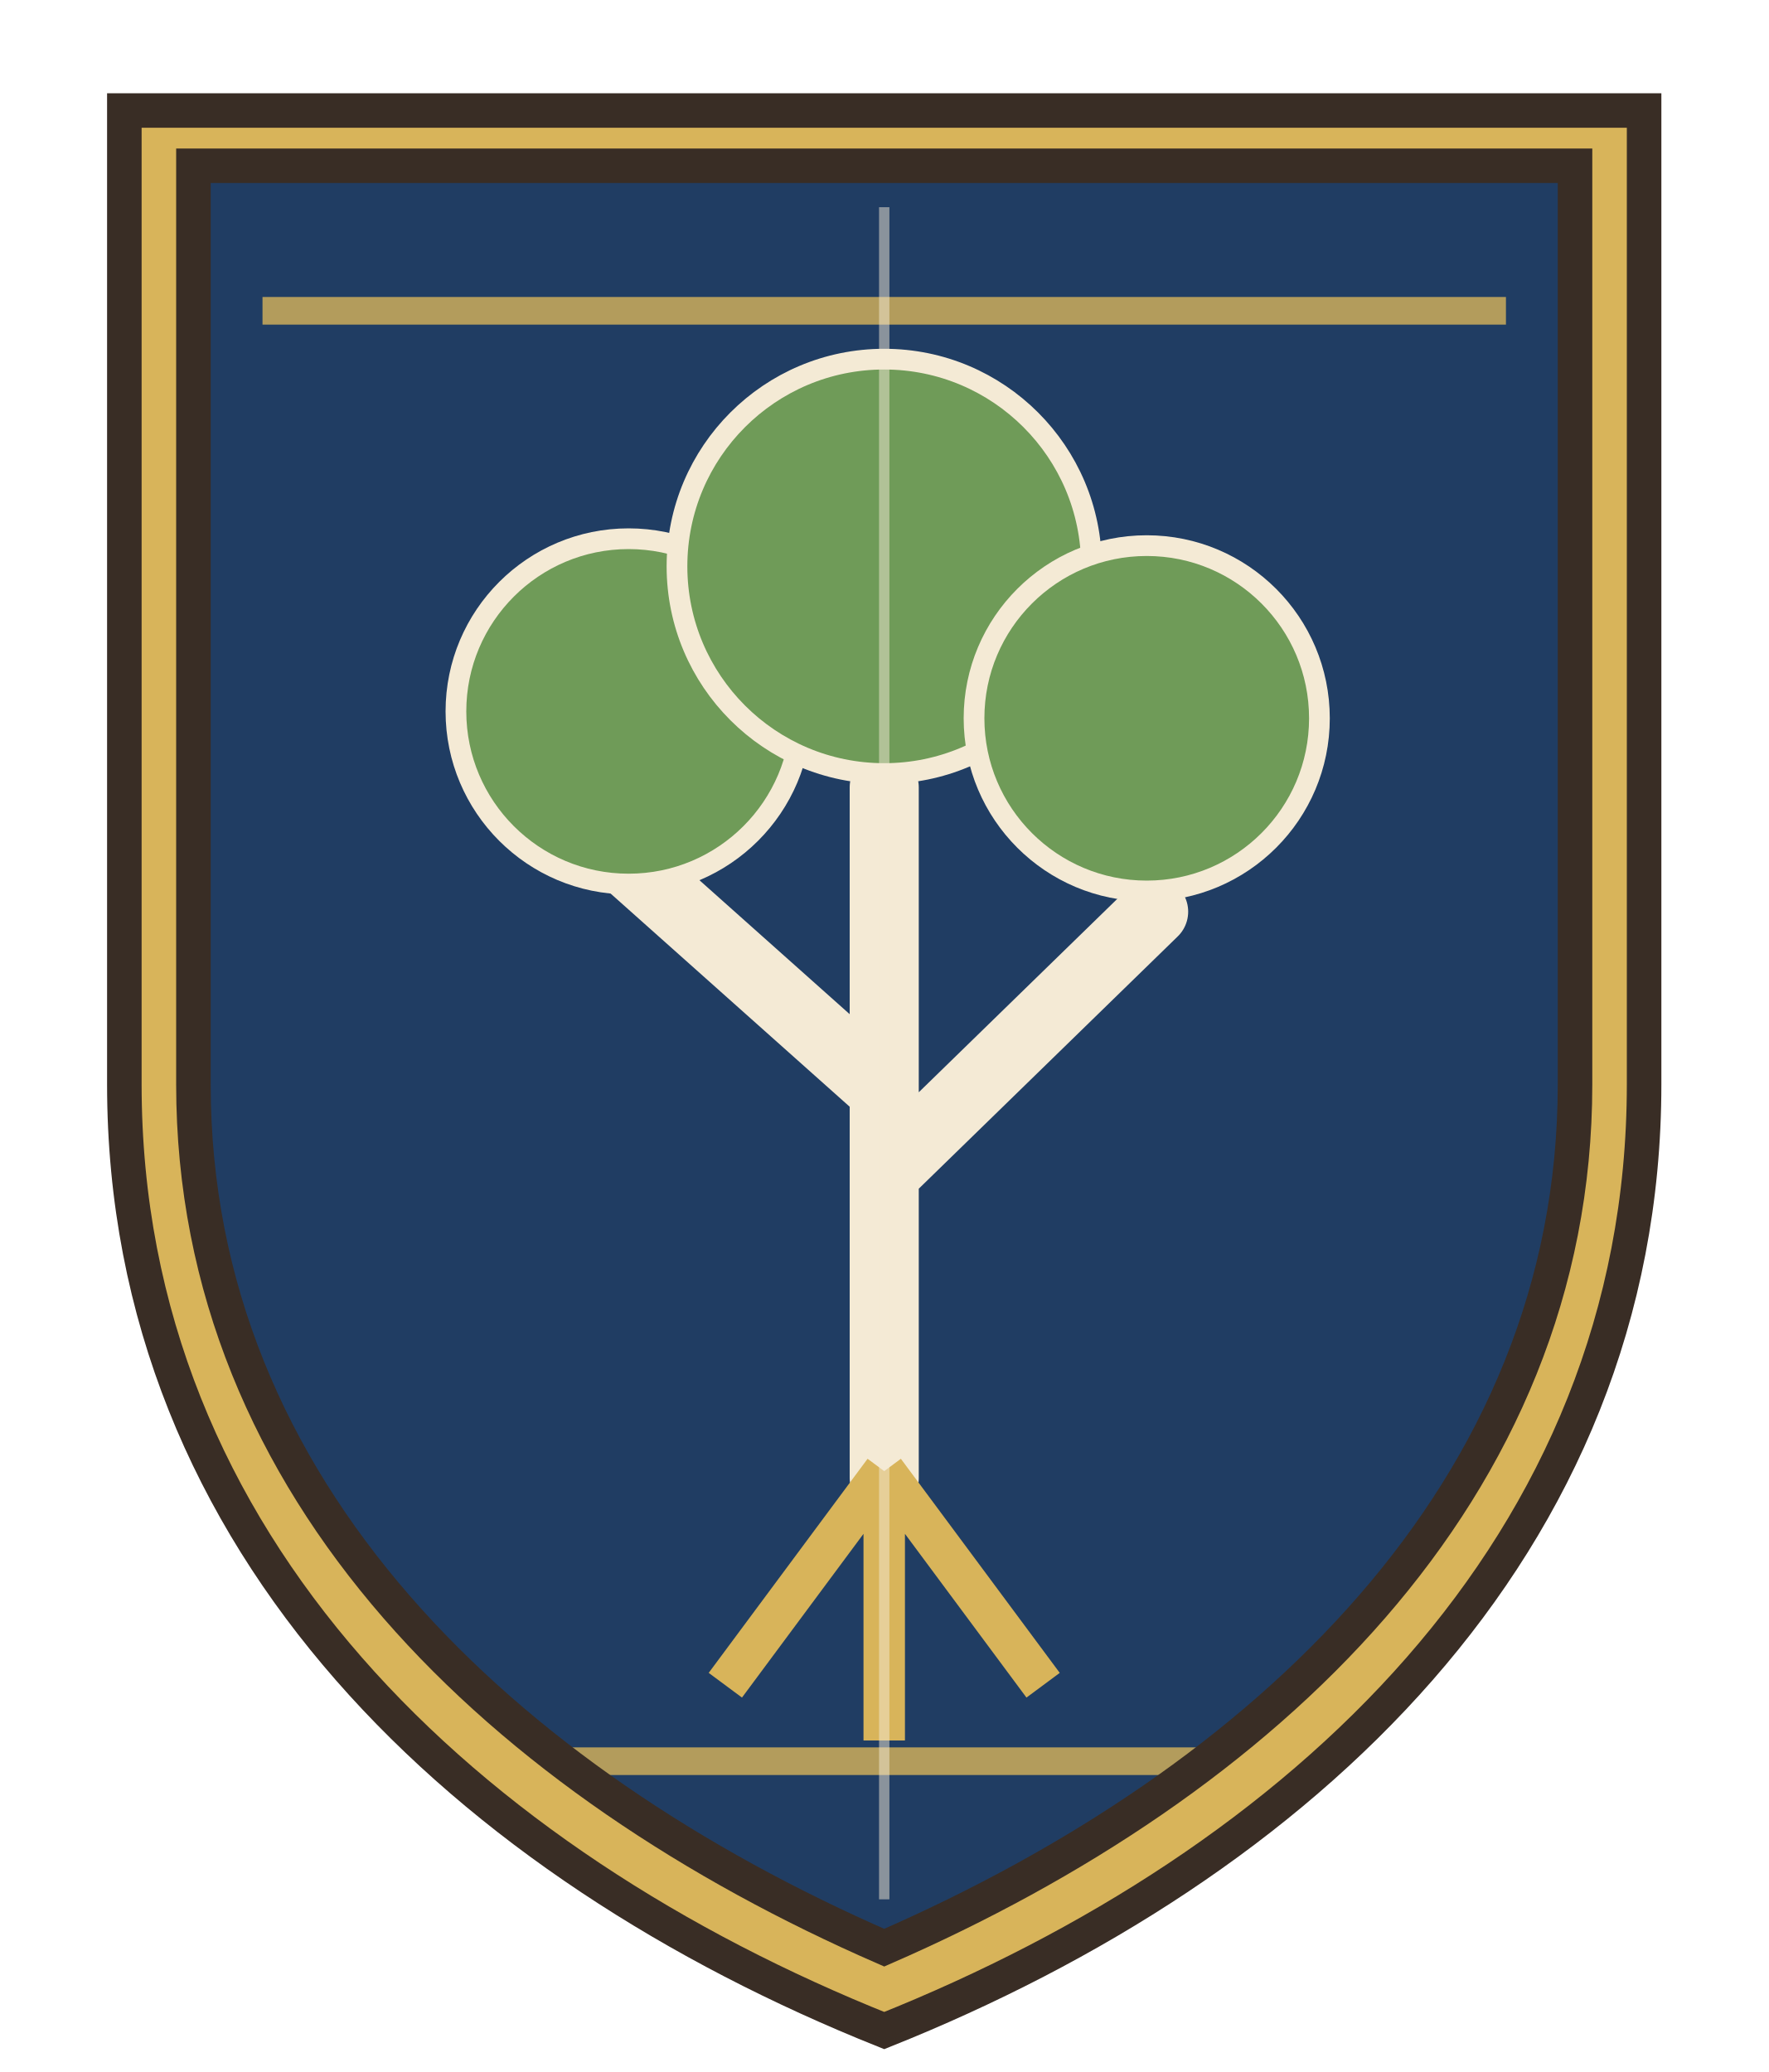
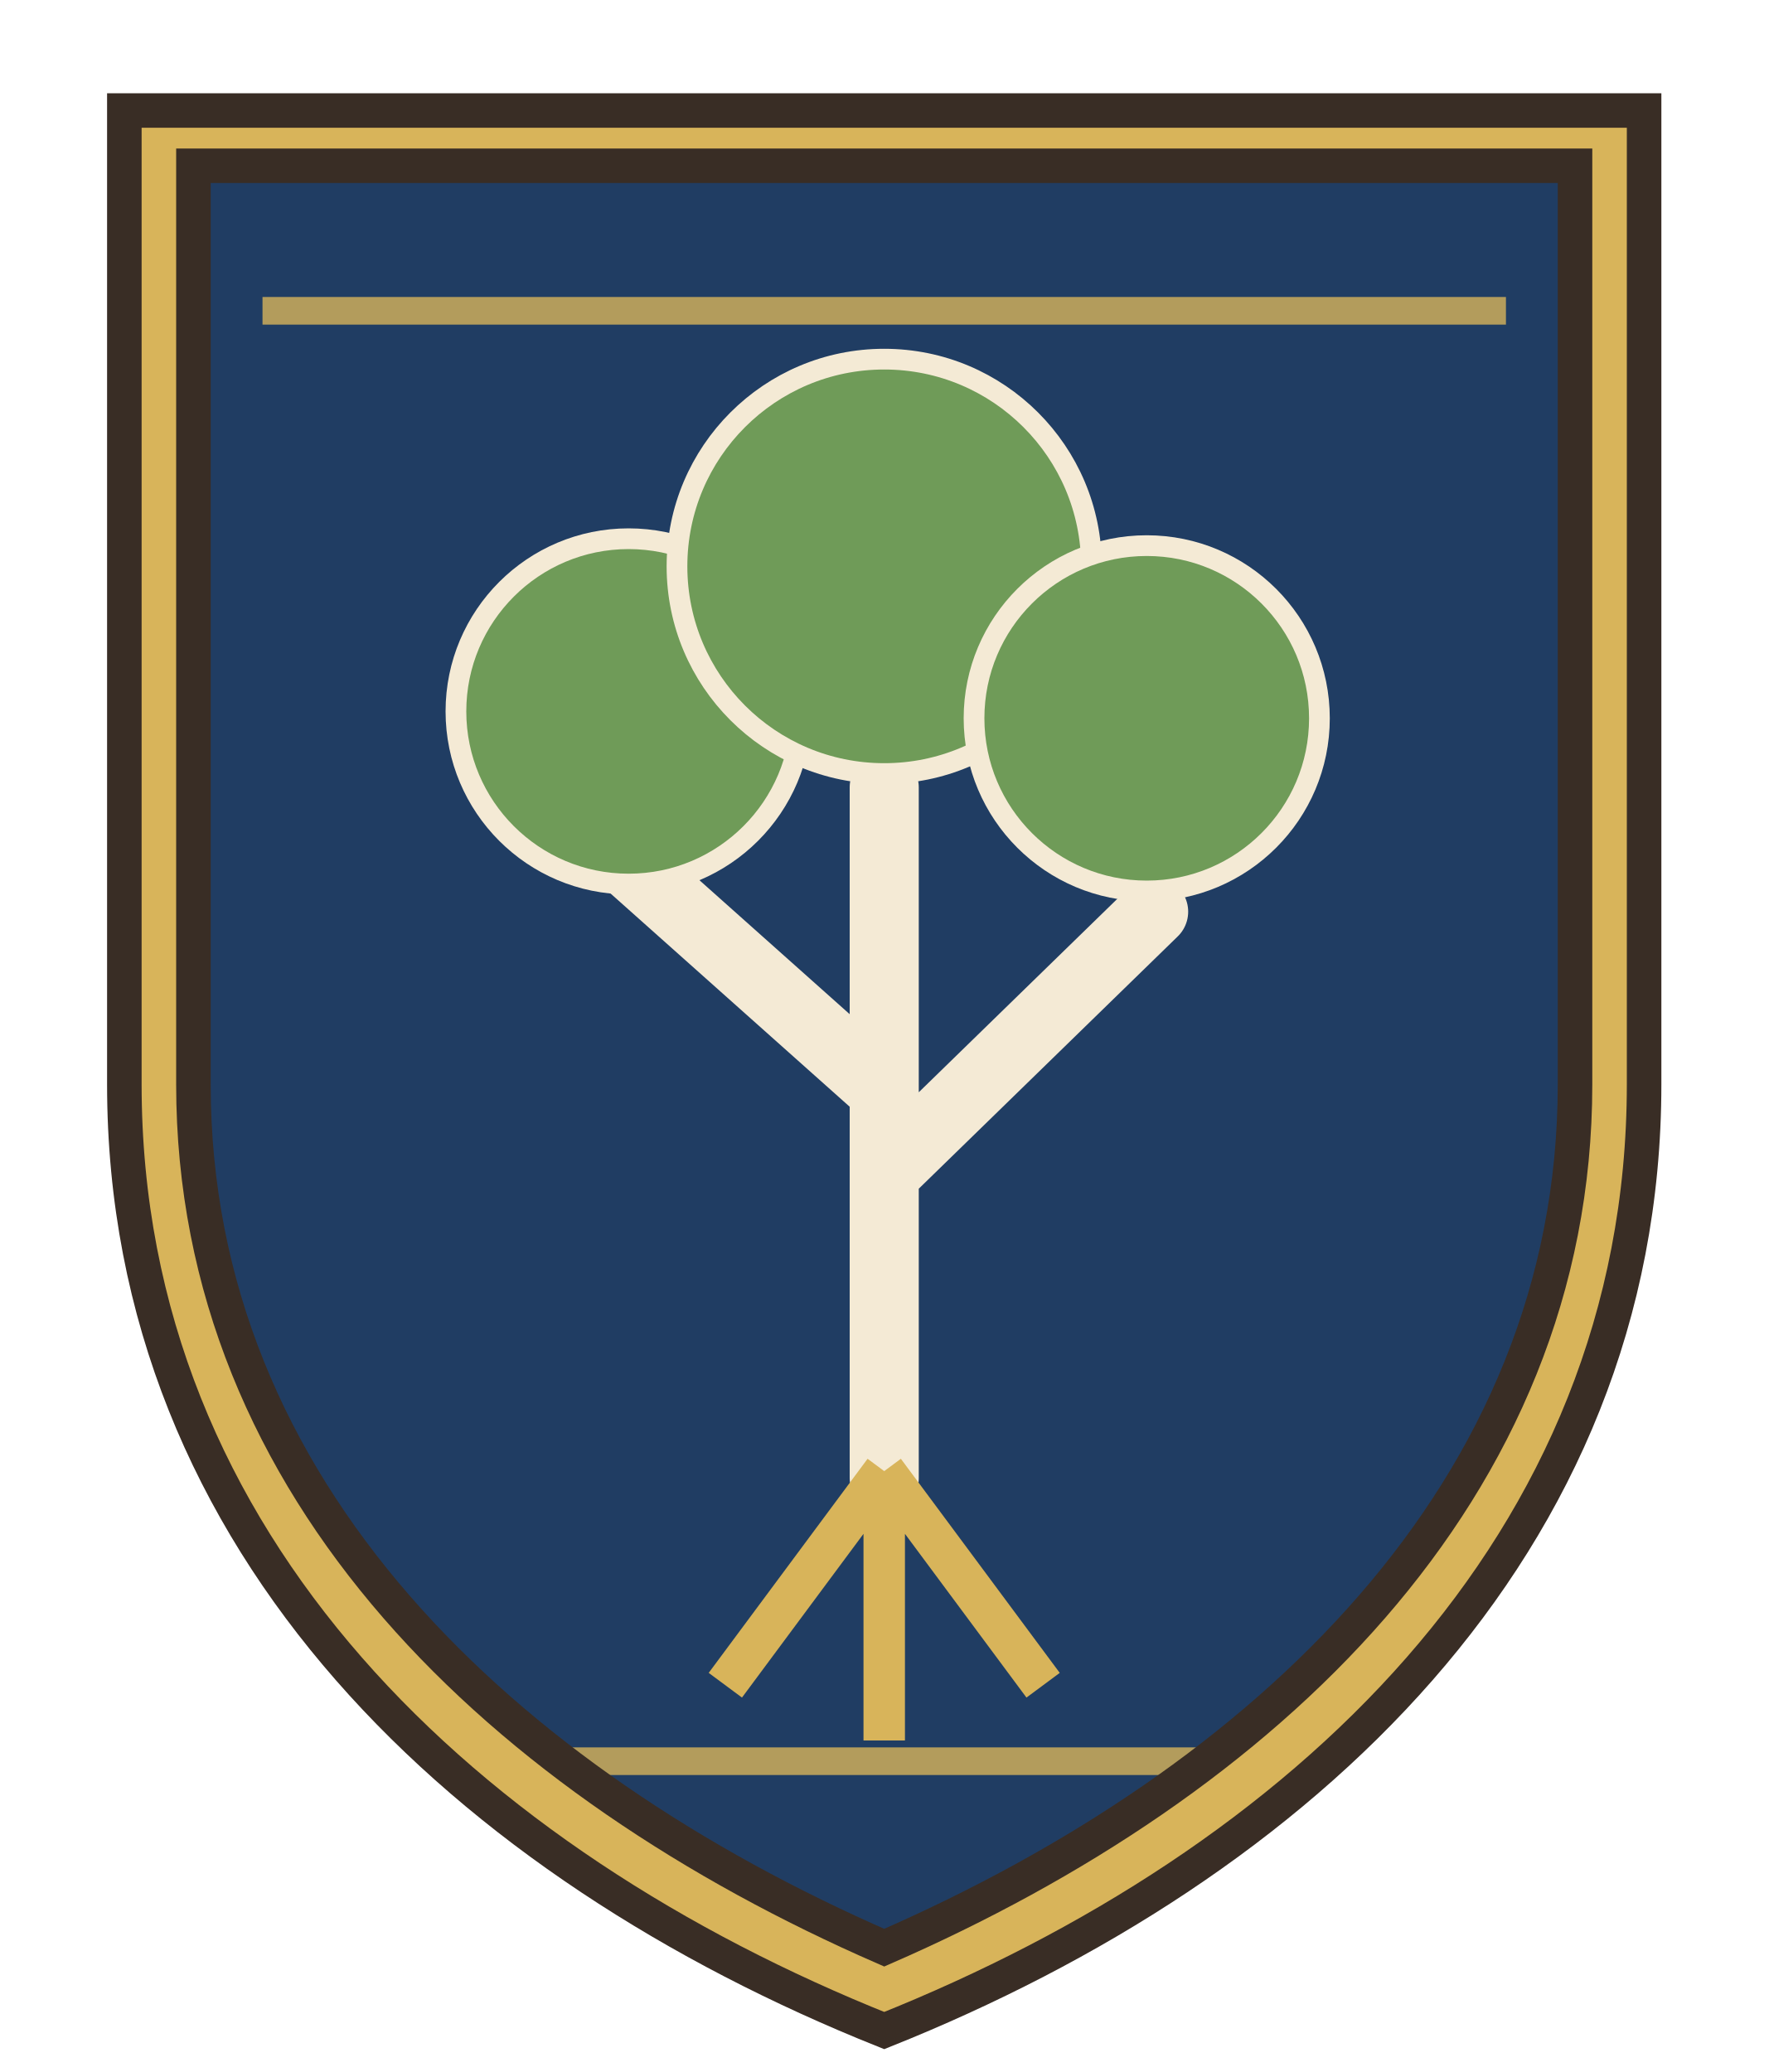
<svg xmlns="http://www.w3.org/2000/svg" width="256" height="300" viewBox="0 0 256 300" role="img" aria-labelledby="title desc">
  <defs>
    <clipPath id="shield">
      <path d="M28 24H228V157C228 216 183 258 128 282C73 258 28 216 28 157Z" />
    </clipPath>
  </defs>
  <path d="M18 16H238V157C238 224 188 270 128 294C68 270 18 224 18 157Z" fill="#d8b45a" stroke="#392d25" stroke-width="5" />
  <path d="M28 24H228V157C228 216 183 258 128 282C73 258 28 216 28 157Z" fill="#203d63" stroke="#f4ead5" stroke-width="3" />
  <g clip-path="url(#shield)">
    <g fill="none" stroke="#d8b45a" stroke-width="4" opacity=".8">
      <path d="M38 45H218M38 255H218" />
    </g>
    <path d="M128 214V114M128 158L91 125M128 170L167 132" stroke="#f4ead5" stroke-width="10" fill="none" stroke-linecap="round" />
    <g fill="#6f9b58" stroke="#f4ead5" stroke-width="3">
      <circle cx="91" cy="103" r="25" />
      <circle cx="128" cy="82" r="30" />
      <circle cx="166" cy="104" r="25" />
    </g>
    <path d="M128 213L105 244M128 213L151 244M128 213V252" stroke="#d8b45a" stroke-width="6" fill="none" />
  </g>
  <path d="M28 24H228V157C228 216 183 258 128 282C73 258 28 216 28 157Z" fill="none" stroke="#392d25" stroke-width="5" />
-   <path d="M128 30V275" stroke="#f4ead5" stroke-width="1.5" opacity=".5" />
</svg>
